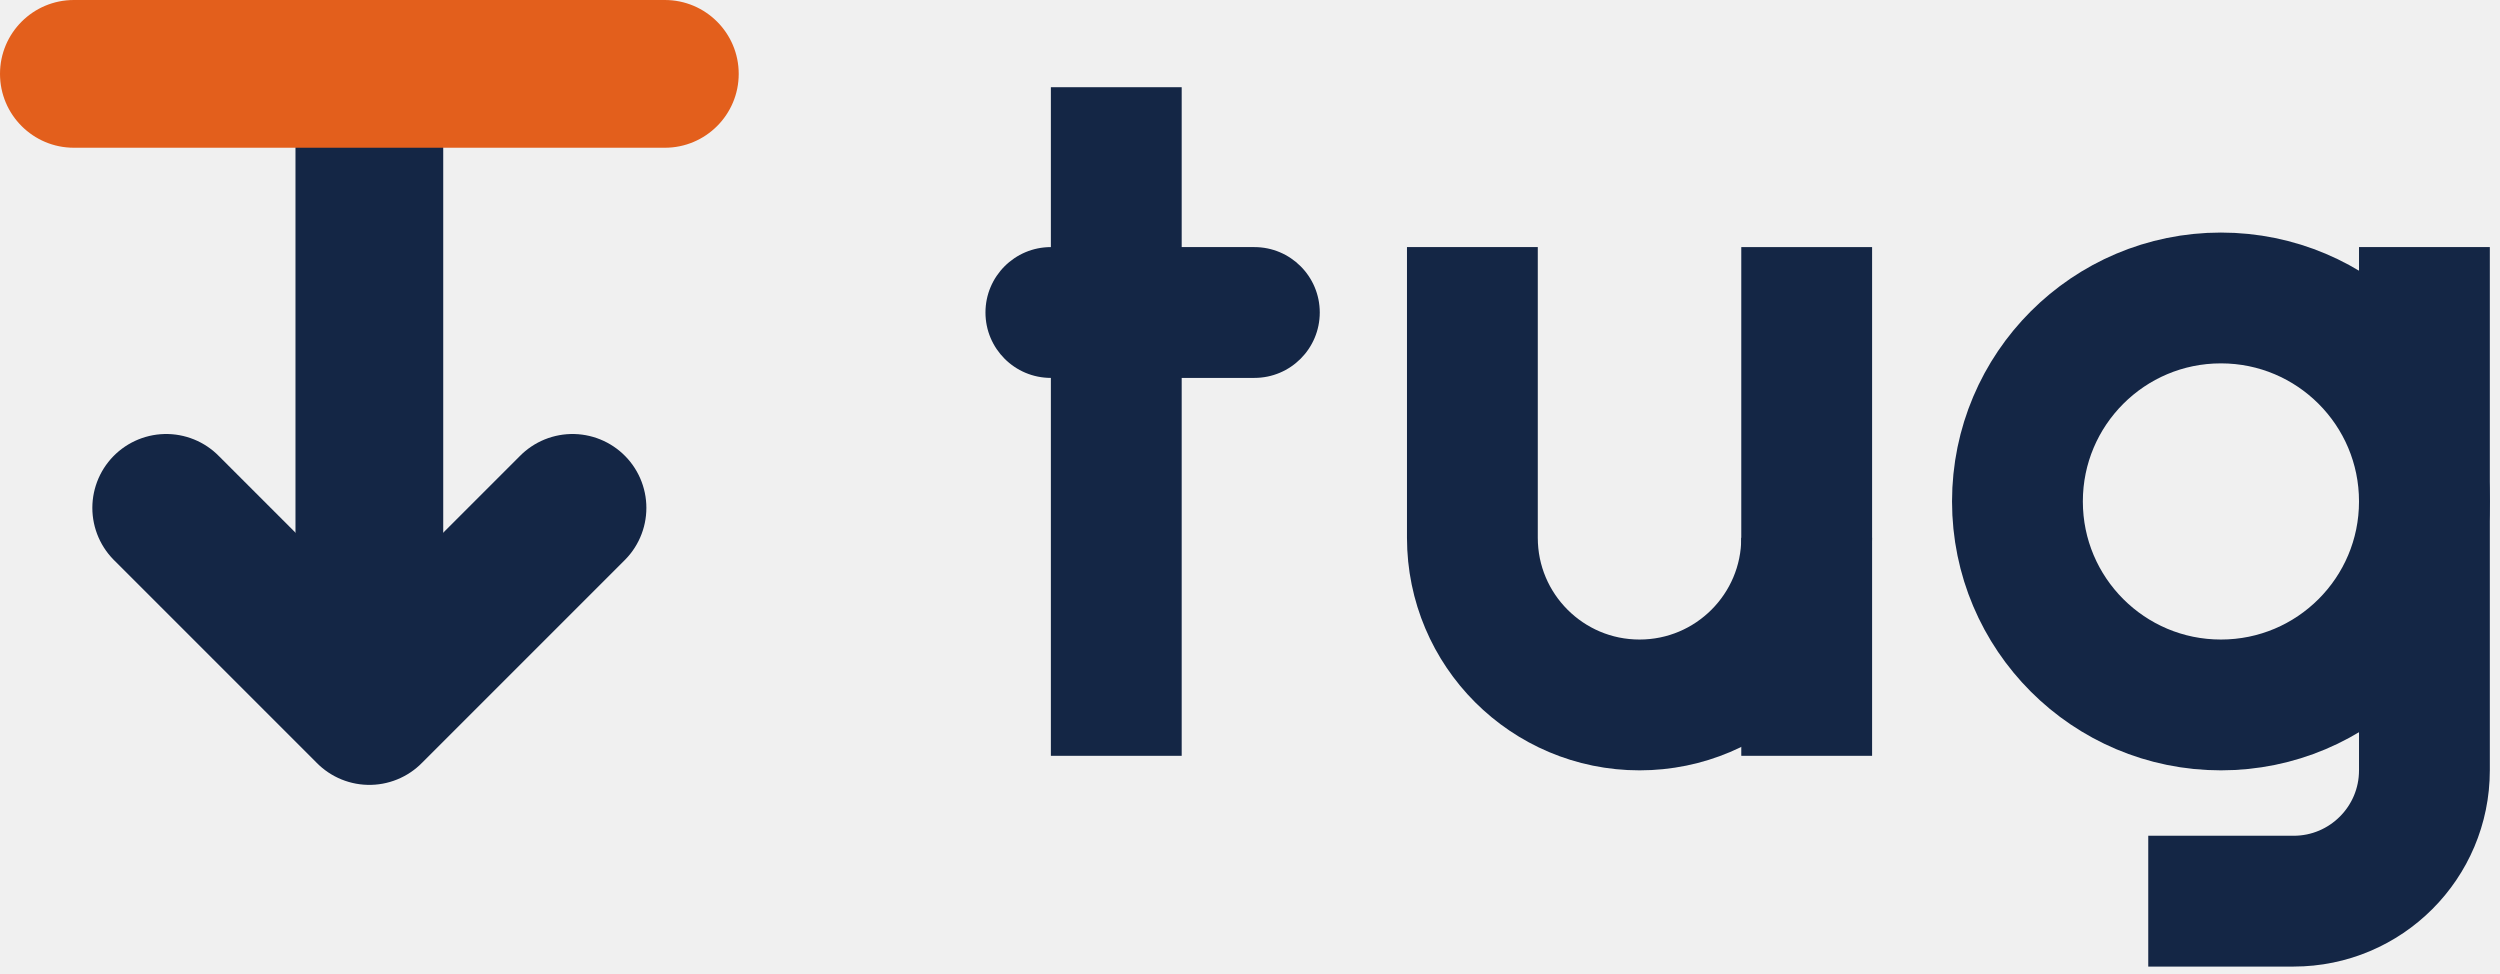
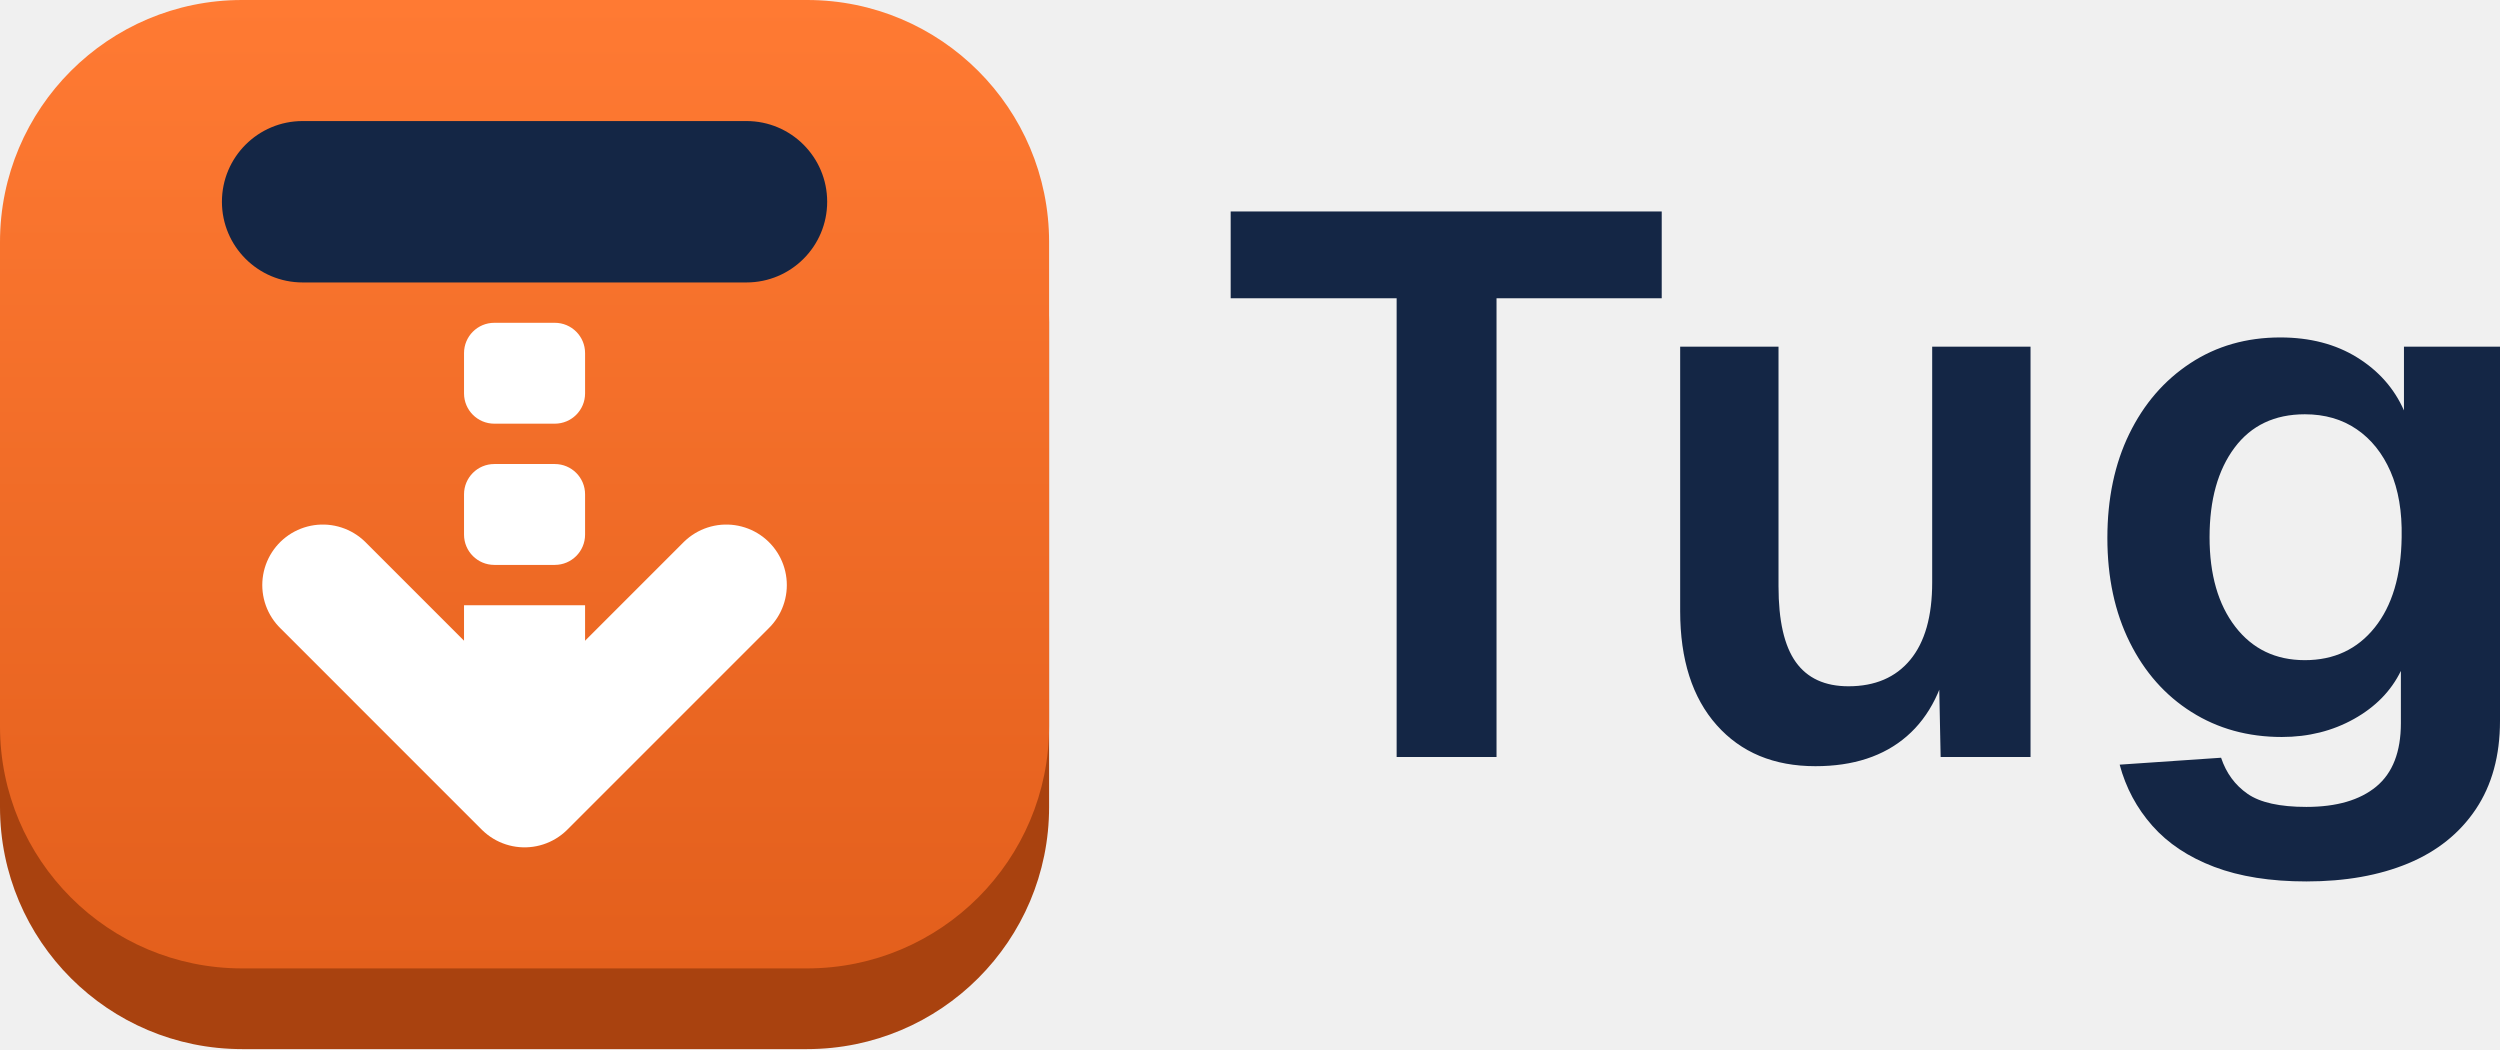
- <svg xmlns="http://www.w3.org/2000/svg" viewBox="0 -4 344 134">
-   <g transform="translate(0 -4) scale(0.635294)">
-     <rect x="64" y="16" width="32" height="138" fill="#142645" />
-     <path d="M36 110 L80 154 L124 110" fill="none" stroke="#142645" stroke-width="32" stroke-linecap="round" stroke-linejoin="round" />
-     <rect x="0" y="0" width="160" height="32" rx="16" fill="#E35F1C" />
-   </g>
-   <g transform="translate(135.6 0)">
-     <g fill="#142645">
-       <rect x="9" y="8" width="18" height="92" />
-       <rect x="0" y="30" width="46" height="18" rx="9.0" />
-     </g>
-     <g fill="none" stroke="#142645" stroke-width="18">
-       <path d="M67 30 V70 A23 23 0 0 0 113 70" />
-       <path d="M113 30 V100" />
-       <circle cx="170" cy="65" r="28" />
-       <path d="M198 30 V102 A18 18 0 0 1 180 120 H160" />
-     </g>
-   </g>
+ <svg xmlns="http://www.w3.org/2000/svg" viewBox="12 12 247.831 104" role="img" aria-label="Tug">
+   <defs>
+     <linearGradient id="tug-face" x1="0" y1="12" x2="0" y2="108" gradientUnits="userSpaceOnUse">
+       <stop offset="0" stop-color="#FF7A33" />
+       <stop offset="1" stop-color="#E35F1C" />
+     </linearGradient>
+   </defs>
+   <rect x="12" y="20" width="104" height="96" rx="24" fill="#A9420F" />
+   <rect x="12" y="12" width="104" height="96" rx="24" fill="url(#tug-face)" />
+   <rect x="58" y="44" width="12" height="10" rx="3" fill="#FFFFFF" />
+   <rect x="58" y="58" width="12" height="10" rx="3" fill="#FFFFFF" />
+   <rect x="58" y="72" width="12" height="14" fill="#FFFFFF" />
+   <path d="M44 70L64 90L84 70" fill="none" stroke="#FFFFFF" stroke-width="12" stroke-linecap="round" stroke-linejoin="round" />
+   <rect x="34" y="24" width="60" height="16" rx="8" fill="#142645" />
+   <path transform="translate(133.162 87.04) scale(0.076169)" fill="#142645" d="M227 0V-597H11V-710H572V-597H357V0ZM772 12Q691 12 643.5 -41.5Q596 -95 596 -190V-534H724V-222Q724 -155 746.5 -123.5Q769 -92 815 -92Q867 -92 895.5 -126.5Q924 -161 924 -227V-534H1052V0H935L932 -147L948 -142Q936 -66 891 -27Q846 12 772 12ZM1411 162Q1341 162 1291 143Q1241 124 1210.5 89.5Q1180 55 1168 10L1300 1Q1310 31 1334.5 48Q1359 65 1411 65Q1470 65 1502 38.5Q1534 12 1534 -44V-112Q1515 -73 1473 -49.5Q1431 -26 1379 -26Q1313 -26 1261.5 -58.5Q1210 -91 1181 -149.5Q1152 -208 1152 -285Q1152 -362 1180.5 -420.5Q1209 -479 1260 -512.5Q1311 -546 1377 -546Q1435 -546 1477 -520Q1519 -494 1538 -451V-534H1663V-47Q1663 21 1631.5 68Q1600 115 1543.5 138.5Q1487 162 1411 162ZM1409 -126Q1466 -126 1500 -168.5Q1534 -211 1535 -286Q1536 -336 1520.5 -371.5Q1505 -407 1476.5 -426.5Q1448 -446 1409 -446Q1350 -446 1317.5 -402.5Q1285 -359 1285 -286Q1285 -213 1318.5 -169.5Q1352 -126 1409 -126Z" />
</svg>
